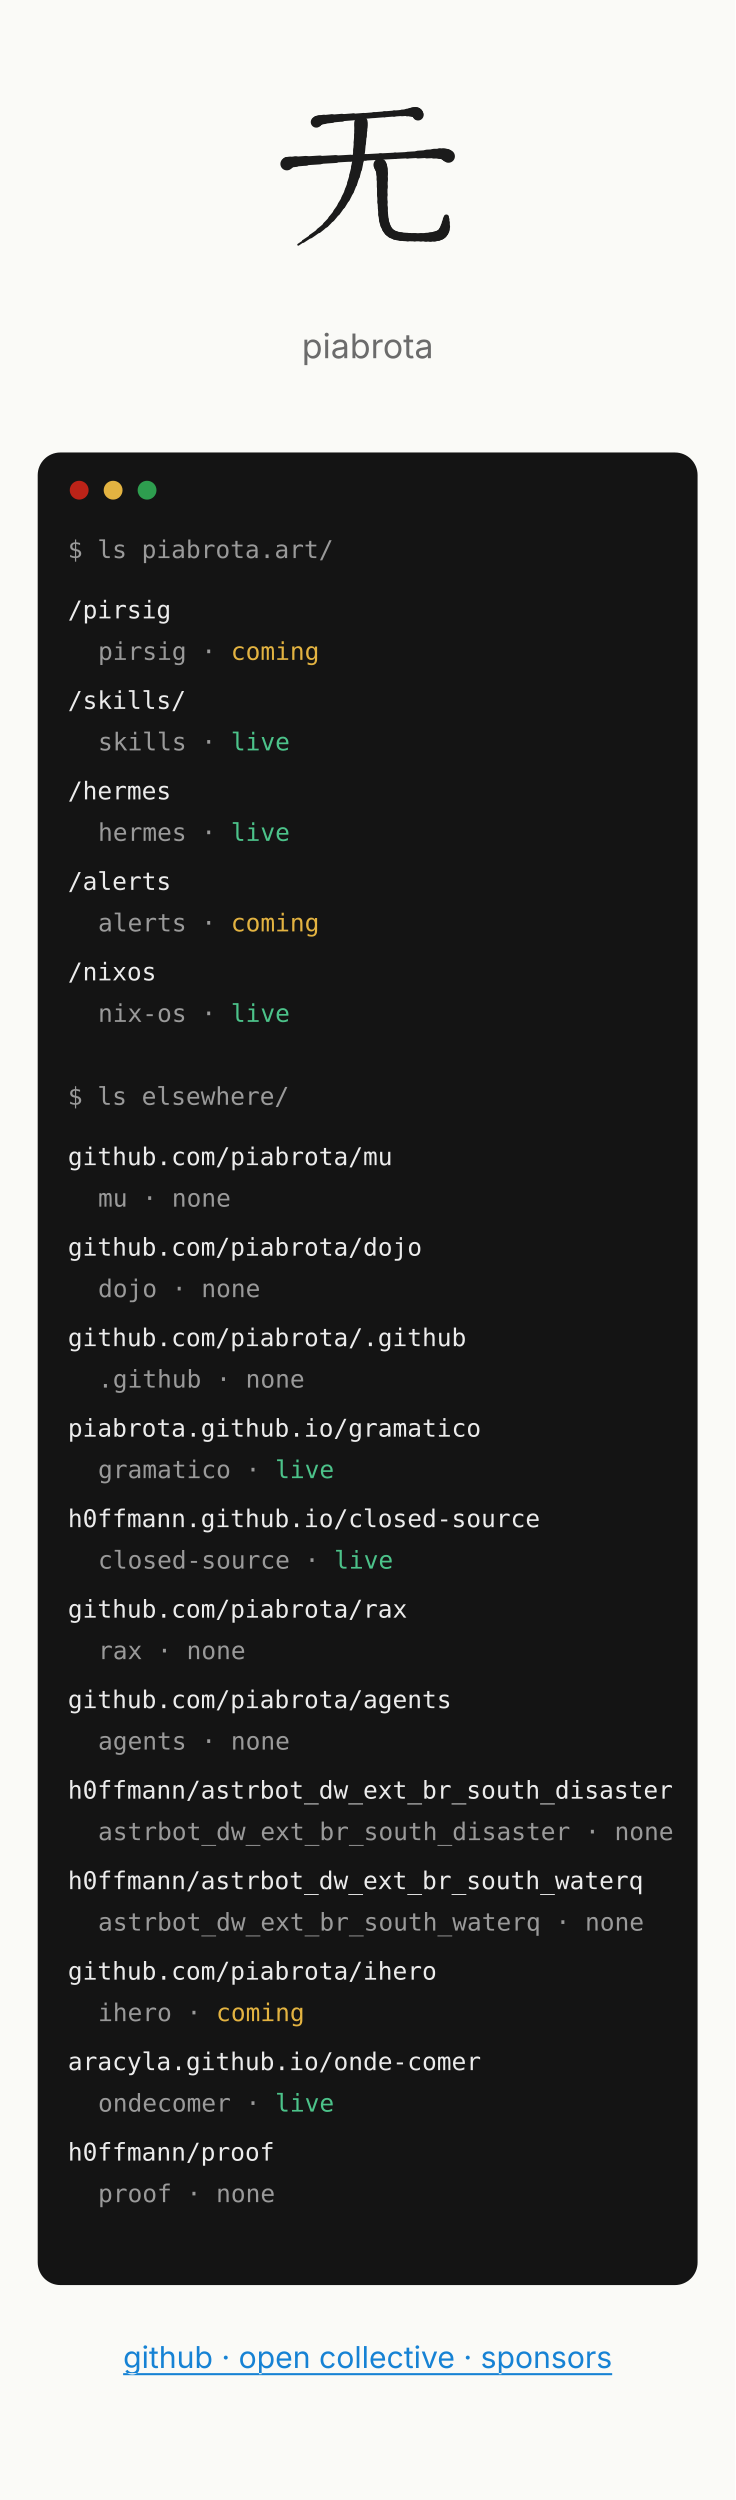
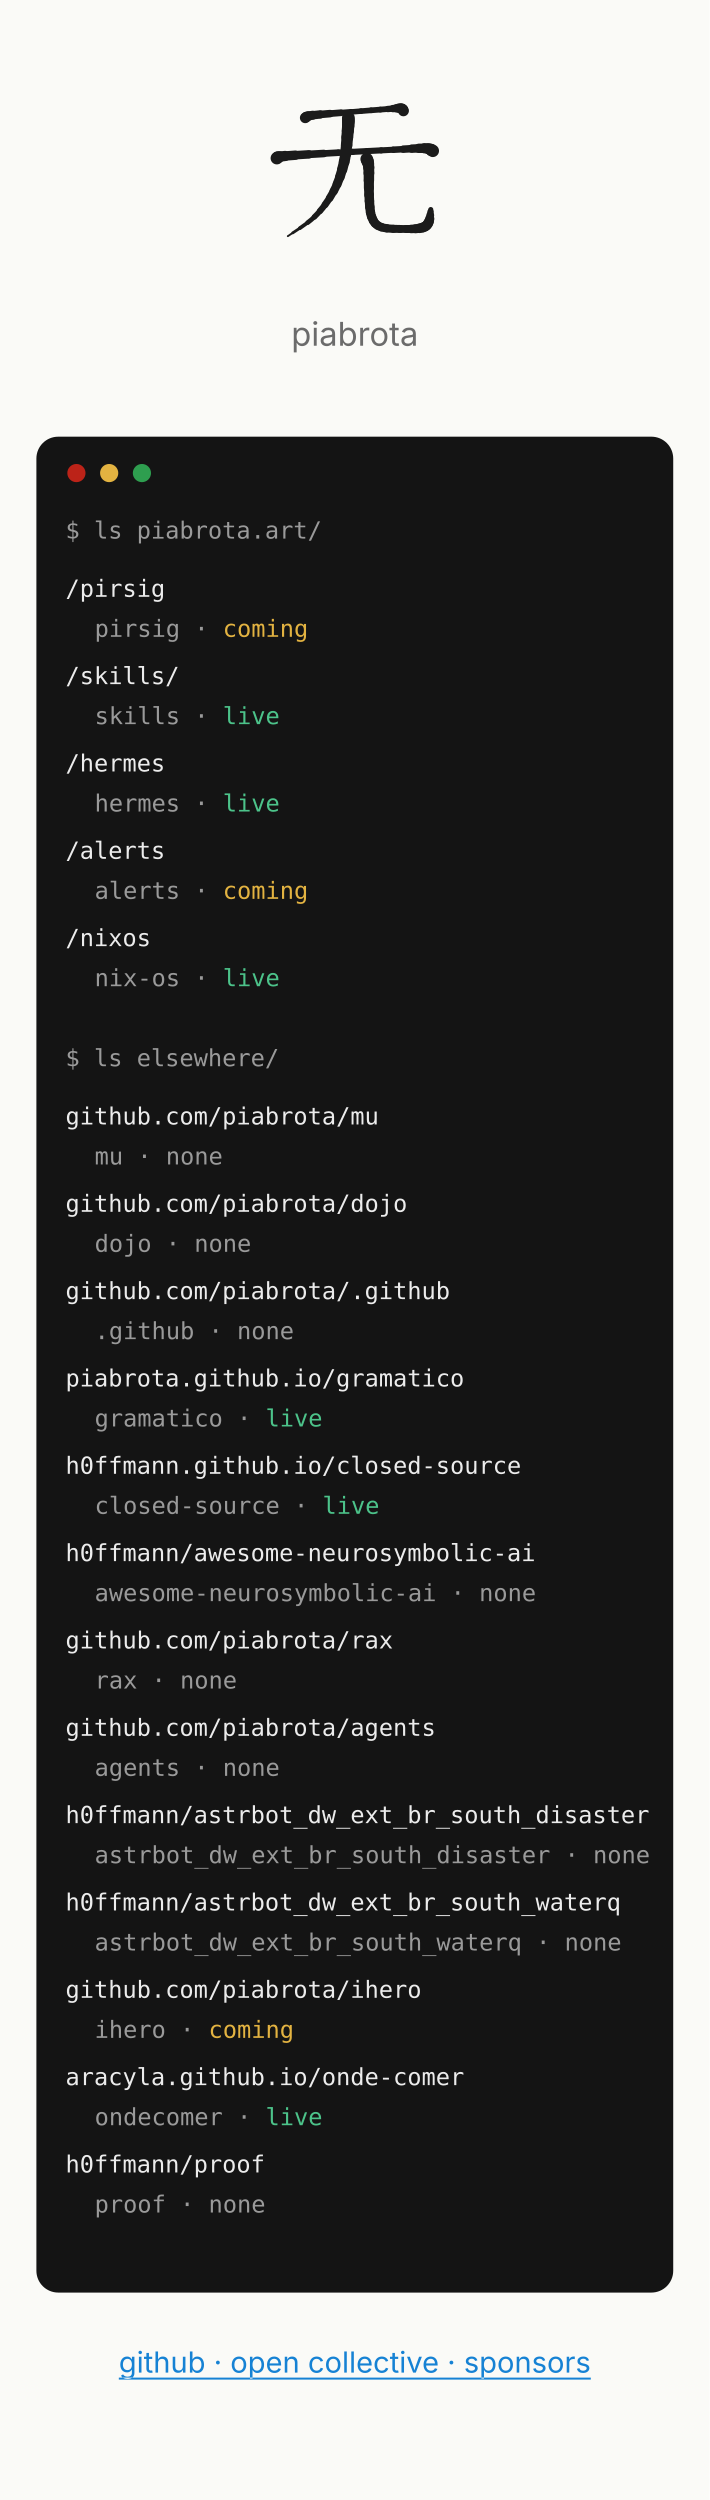
- <svg xmlns="http://www.w3.org/2000/svg" width="390" height="1326" viewBox="0 0 390 1326" font-family="Inter, system-ui, -apple-system, 'Segoe UI', sans-serif" role="img" aria-label="Mockup C, paths: the piabrota.art homepage, 390 px wide">
+ <svg xmlns="http://www.w3.org/2000/svg" width="390" height="1374" viewBox="0 0 390 1374" font-family="Inter, system-ui, -apple-system, 'Segoe UI', sans-serif" role="img" aria-label="Mockup C, paths: the piabrota.art homepage, 390 px wide">
  <defs>
    <style>.l{stroke:#1B1B1B!important}.d{fill:#1B1B1B!important}</style>
  </defs>
-   <rect fill="#FAFAF7" height="1326" width="390" x="0" y="0" />
+   <rect fill="#FAFAF7" height="1374" width="390" x="0" y="0" />
  <svg x="140" y="40" viewBox="0 0 240 240" width="110" height="110" role="img" aria-label="无 (mu, no thing) brushed in its four strokes, by @h0ffmann">
    <style>.l{fill:none;stroke:#1f2328;stroke-linecap:round;stroke-linejoin:round}.d{fill:#1f2328;stroke:none}@media (prefers-color-scheme:dark){.l{stroke:#e6edf3}.d{fill:#e6edf3}}</style>
    <g class="l">
      <path d="M60.6 54 C60.967 53.872 61.127 53.688 61.305 53.467" stroke-width="12.87" />
      <path d="M61.305 53.467 C61.482 53.246 61.677 52.987 62.113 52.707" stroke-width="12.21" />
      <path d="M62.113 52.707 C62.548 52.428 63.224 52.128 64.364 51.824" stroke-width="11.55" />
      <path d="M64.364 51.824 C65.504 51.52 67.108 51.213 69.4 50.92" stroke-width="10.89" />
      <path d="M69.4 50.92 C71.692 50.627 74.785 50.31 78.372 49.982" stroke-width="10.065" />
      <path d="M78.372 49.982 C81.958 49.653 86.038 49.311 90.3 48.967" stroke-width="9.075" />
      <path d="M90.3 48.967 C94.563 48.624 99.008 48.278 103.328 47.94" stroke-width="8.085" />
      <path d="M103.328 47.94 C107.648 47.602 111.842 47.272 115.6 46.96" stroke-width="7.095" />
      <path d="M115.6 46.96 C119.358 46.648 123.369 46.318 127.425 45.987" stroke-width="6.655" />
      <path d="M127.425 45.987 C131.481 45.656 135.583 45.324 139.525 45.007" stroke-width="6.765" />
      <path d="M139.525 45.007 C143.467 44.691 147.248 44.391 150.663 44.124" stroke-width="6.875" />
      <path d="M150.663 44.124 C154.077 43.857 157.125 43.623 159.6 43.44" stroke-width="6.985" />
      <path d="M159.6 43.44 C162.075 43.257 164.08 43.087 165.745 42.942" stroke-width="7.645" />
      <path d="M165.745 42.942 C167.409 42.796 168.732 42.675 169.844 42.587" stroke-width="8.855" />
      <path d="M169.844 42.587 C170.955 42.5 171.855 42.448 172.671 42.44" stroke-width="10.065" />
      <path d="M172.671 42.44 C173.488 42.432 174.221 42.468 175 42.56" stroke-width="11.275" />
      <path d="M175 42.56 C175.779 42.652 176.341 42.858 176.753 43.124" stroke-width="12.045" />
      <path d="M176.753 43.124 C177.166 43.39 177.429 43.715 177.613 44.045" stroke-width="12.375" />
      <path d="M177.613 44.045 C177.796 44.375 177.899 44.71 177.991 44.994" stroke-width="12.705" />
      <path d="M177.991 44.994 C178.082 45.278 178.163 45.512 178.3 45.64" stroke-width="13.035" />
      <path d="M26.5 102.4 C26.912 102.29 26.97 102.139 27.016 101.957" stroke-width="14.96" />
      <path d="M27.016 101.957 C27.061 101.774 27.096 101.561 27.462 101.327" stroke-width="14.08" />
      <path d="M27.462 101.327 C27.829 101.094 28.528 100.839 29.903 100.575" stroke-width="13.2" />
      <path d="M29.903 100.575 C31.278 100.31 33.329 100.035 36.4 99.76" stroke-width="12.32" />
      <path d="M36.4 99.76 C39.471 99.485 43.642 99.178 48.509 98.852" stroke-width="11.33" />
      <path d="M48.509 98.852 C53.376 98.527 58.939 98.183 64.794 97.835" stroke-width="10.23" />
      <path d="M64.794 97.835 C70.649 97.487 76.796 97.134 82.832 96.79" stroke-width="9.13" />
      <path d="M82.832 96.79 C88.868 96.446 94.792 96.112 100.2 95.8" stroke-width="8.03" />
      <path d="M100.2 95.8 C105.608 95.488 111.36 95.168 117.216 94.848" stroke-width="7.453" />
      <path d="M117.216 94.848 C123.071 94.528 129.029 94.21 134.85 93.902" stroke-width="7.398" />
      <path d="M134.85 93.902 C140.671 93.595 146.354 93.3 151.659 93.026" stroke-width="7.343" />
      <path d="M151.659 93.026 C156.965 92.752 161.892 92.5 166.2 92.28" stroke-width="7.288" />
      <path d="M166.2 92.28 C170.508 92.06 174.507 91.826 178.205 91.603" stroke-width="7.838" />
      <path d="M178.205 91.603 C181.904 91.379 185.301 91.166 188.406 90.988" stroke-width="8.993" />
      <path d="M188.406 90.988 C191.511 90.809 194.324 90.664 196.854 90.578" stroke-width="10.148" />
      <path d="M196.854 90.578 C199.383 90.493 201.629 90.465 203.6 90.52" stroke-width="11.303" />
      <path d="M203.6 90.52 C205.571 90.575 207.072 90.763 208.241 91.022" stroke-width="12.32" />
      <path d="M208.241 91.022 C209.409 91.281 210.246 91.611 210.888 91.95" stroke-width="13.2" />
      <path d="M210.888 91.95 C211.529 92.289 211.976 92.638 212.366 92.933" stroke-width="14.08" />
      <path d="M212.366 92.933 C212.755 93.229 213.088 93.472 213.5 93.6" stroke-width="14.96" />
      <path d="M112.3 54 C112.273 54.642 112.27 55.375 112.269 56.252" stroke-width="15.29" />
      <path d="M112.269 56.252 C112.268 57.128 112.268 58.148 112.245 59.363" stroke-width="15.07" />
      <path d="M112.245 59.363 C112.222 60.577 112.176 61.986 112.083 63.642" stroke-width="14.85" />
      <path d="M112.083 63.642 C111.991 65.298 111.851 67.2 111.64 69.4" stroke-width="14.63" />
      <path d="M111.64 69.4 C111.429 71.6 111.225 74.281 110.994 77.255" stroke-width="14.3" />
      <path d="M110.994 77.255 C110.762 80.228 110.503 83.494 110.183 86.863" stroke-width="13.86" />
      <path d="M110.183 86.863 C109.862 90.231 109.479 93.703 109 97.089" stroke-width="13.42" />
      <path d="M109 97.089 C108.521 100.475 107.946 103.775 107.24 106.8" stroke-width="12.98" />
      <path d="M107.24 106.8 C106.534 109.825 105.769 112.85 104.925 115.858" stroke-width="12.375" />
      <path d="M104.925 115.858 C104.081 118.866 103.159 121.856 102.139 124.813" stroke-width="11.605" />
      <path d="M102.139 124.813 C101.119 127.769 100.002 130.691 98.768 133.561" stroke-width="10.835" />
      <path d="M98.768 133.561 C97.535 136.431 96.185 139.25 94.7 142" stroke-width="10.065" />
      <path d="M94.7 142 C93.215 144.75 91.602 147.489 89.874 150.19" stroke-width="9.24" />
      <path d="M89.874 150.19 C88.146 152.891 86.303 155.555 84.36 158.156" stroke-width="8.36" />
      <path d="M84.36 158.156 C82.417 160.757 80.372 163.295 78.241 165.745" stroke-width="7.48" />
      <path d="M78.241 165.745 C76.11 168.194 73.892 170.554 71.6 172.8" stroke-width="6.6" />
      <path d="M71.6 172.8 C69.308 175.046 66.501 177.372 63.496 179.658" stroke-width="5.61" />
      <path d="M63.496 179.658 C60.491 181.944 57.289 184.19 54.206 186.275" stroke-width="4.51" />
      <path d="M54.206 186.275 C51.124 188.36 48.162 190.285 45.638 191.93" stroke-width="3.41" />
      <path d="M45.638 191.93 C43.115 193.574 41.029 194.938 39.7 195.9" stroke-width="2.31" />
      <path d="M134.3 103.5 C134.401 103.913 134.573 104.291 134.781 104.738" stroke-width="15.125" />
      <path d="M134.781 104.738 C134.99 105.184 135.235 105.7 135.483 106.388" stroke-width="14.575" />
      <path d="M135.483 106.388 C135.73 107.075 135.98 107.934 136.198 109.069" stroke-width="14.025" />
      <path d="M136.198 109.069 C136.415 110.203 136.601 111.613 136.72 113.4" stroke-width="13.475" />
      <path d="M136.72 113.4 C136.839 115.188 136.89 117.525 136.907 120.18" stroke-width="12.98" />
      <path d="M136.907 120.18 C136.925 122.836 136.91 125.809 136.899 128.869" stroke-width="12.54" />
      <path d="M136.899 128.869 C136.887 131.928 136.879 135.073 136.911 138.073" stroke-width="12.1" />
      <path d="M136.911 138.073 C136.942 141.072 137.013 143.925 137.16 146.4" stroke-width="11.66" />
      <path d="M137.16 146.4 C137.307 148.875 137.419 151.359 137.543 153.794" stroke-width="11.385" />
      <path d="M137.543 153.794 C137.668 156.229 137.804 158.615 137.999 160.893" stroke-width="11.275" />
      <path d="M137.999 160.893 C138.194 163.17 138.447 165.341 138.805 167.345" stroke-width="11.165" />
      <path d="M138.805 167.345 C139.163 169.349 139.626 171.187 140.24 172.8" stroke-width="11.055" />
      <path d="M140.24 172.8 C140.854 174.413 141.459 175.839 142.129 177.107" stroke-width="10.89" />
      <path d="M142.129 177.107 C142.799 178.376 143.533 179.487 144.406 180.473" stroke-width="10.67" />
      <path d="M144.406 180.473 C145.279 181.458 146.291 182.317 147.515 183.082" stroke-width="10.45" />
      <path d="M147.515 183.082 C148.74 183.846 150.177 184.515 151.9 185.12" stroke-width="10.23" />
      <path d="M151.9 185.12 C153.623 185.725 155.826 186.16 158.289 186.474" stroke-width="10.01" />
      <path d="M158.289 186.474 C160.752 186.788 163.475 186.981 166.241 187.1" stroke-width="9.79" />
      <path d="M166.241 187.1 C169.007 187.219 171.816 187.265 174.448 187.286" stroke-width="9.57" />
      <path d="M174.448 187.286 C177.081 187.306 179.538 187.302 181.6 187.32" stroke-width="9.35" />
      <path d="M181.6 187.32 C183.663 187.338 185.647 187.329 187.535 187.282" stroke-width="9.57" />
      <path d="M187.535 187.282 C189.423 187.235 191.214 187.15 192.889 187.017" stroke-width="10.23" />
      <path d="M192.889 187.017 C194.564 186.885 196.123 186.704 197.548 186.464" stroke-width="10.89" />
      <path d="M197.548 186.464 C198.973 186.225 200.263 185.927 201.4 185.56" stroke-width="11.55" />
      <path d="M201.4 185.56 C202.537 185.193 203.472 184.795 204.26 184.347" stroke-width="11.88" />
      <path d="M204.26 184.347 C205.048 183.899 205.69 183.401 206.24 182.837" stroke-width="11.88" />
      <path d="M206.24 182.837 C206.79 182.274 207.248 181.644 207.67 180.93" stroke-width="11.88" />
      <path d="M207.67 180.93 C208.092 180.216 208.477 179.418 208.88 178.52" stroke-width="11.88" />
      <path d="M208.88 178.52 C209.283 177.622 209.6 176.416 209.853 175.076" stroke-width="11.055" />
      <path d="M209.853 175.076 C210.106 173.735 210.296 172.259 210.448 170.82" stroke-width="9.405" />
      <path d="M210.448 170.82 C210.599 169.381 210.711 167.978 210.808 166.784" stroke-width="7.755" />
      <path d="M210.808 166.784 C210.906 165.59 210.988 164.605 211.08 164" stroke-width="6.105" />
    </g>
  </svg>
  <text fill="#6B6B6B" font-size="18" text-anchor="middle" x="195" y="190">piabrota</text>
-   <rect fill="#141414" height="972" rx="12" width="350" x="20" y="240" />
+   <rect fill="#141414" height="1020" rx="12" width="350" x="20" y="240" />
  <circle cx="42" cy="260" fill="#BC2318" r="5" />
  <circle cx="60" cy="260" fill="#E3B341" r="5" />
  <circle cx="78" cy="260" fill="#2E9E4F" r="5" />
  <g font-family="'JetBrains Mono', ui-monospace, monospace" font-size="13">
    <text fill="#9A9A9A" x="36" y="296">$ ls piabrota.art/</text>
    <text fill="#ECECEC" x="36" y="328">/pirsig</text>
    <text fill="#9A9A9A" x="52" y="350">pirsig · <tspan fill="#E3B341">coming</tspan>
    </text>
    <text fill="#ECECEC" x="36" y="376">/skills/</text>
    <text fill="#9A9A9A" x="52" y="398">skills · <tspan fill="#4CC38A">live</tspan>
    </text>
    <text fill="#ECECEC" x="36" y="424">/hermes</text>
    <text fill="#9A9A9A" x="52" y="446">hermes · <tspan fill="#4CC38A">live</tspan>
    </text>
    <text fill="#ECECEC" x="36" y="472">/alerts</text>
    <text fill="#9A9A9A" x="52" y="494">alerts · <tspan fill="#E3B341">coming</tspan>
    </text>
    <text fill="#ECECEC" x="36" y="520">/nixos</text>
    <text fill="#9A9A9A" x="52" y="542">nix-os · <tspan fill="#4CC38A">live</tspan>
    </text>
    <text fill="#9A9A9A" x="36" y="586">$ ls elsewhere/</text>
    <text fill="#ECECEC" x="36" y="618">github.com/piabrota/mu</text>
    <text fill="#9A9A9A" x="52" y="640">mu · <tspan fill="#9A9A9A">none</tspan>
    </text>
    <text fill="#ECECEC" x="36" y="666">github.com/piabrota/dojo</text>
    <text fill="#9A9A9A" x="52" y="688">dojo · <tspan fill="#9A9A9A">none</tspan>
    </text>
    <text fill="#ECECEC" x="36" y="714">github.com/piabrota/.github</text>
    <text fill="#9A9A9A" x="52" y="736">.github · <tspan fill="#9A9A9A">none</tspan>
    </text>
    <text fill="#ECECEC" x="36" y="762">piabrota.github.io/gramatico</text>
    <text fill="#9A9A9A" x="52" y="784">gramatico · <tspan fill="#4CC38A">live</tspan>
    </text>
    <text fill="#ECECEC" x="36" y="810">h0ffmann.github.io/closed-source</text>
    <text fill="#9A9A9A" x="52" y="832">closed-source · <tspan fill="#4CC38A">live</tspan>
    </text>
-     <text fill="#ECECEC" x="36" y="858">github.com/piabrota/rax</text>
-     <text fill="#9A9A9A" x="52" y="880">rax · <tspan fill="#9A9A9A">none</tspan>
+     <text fill="#ECECEC" x="36" y="858">h0ffmann/awesome-neurosymbolic-ai</text>
+     <text fill="#9A9A9A" x="52" y="880">awesome-neurosymbolic-ai · <tspan fill="#9A9A9A">none</tspan>
    </text>
-     <text fill="#ECECEC" x="36" y="906">github.com/piabrota/agents</text>
-     <text fill="#9A9A9A" x="52" y="928">agents · <tspan fill="#9A9A9A">none</tspan>
+     <text fill="#ECECEC" x="36" y="906">github.com/piabrota/rax</text>
+     <text fill="#9A9A9A" x="52" y="928">rax · <tspan fill="#9A9A9A">none</tspan>
    </text>
-     <text fill="#ECECEC" x="36" y="954">h0ffmann/astrbot_dw_ext_br_south_disaster</text>
-     <text fill="#9A9A9A" x="52" y="976">astrbot_dw_ext_br_south_disaster · <tspan fill="#9A9A9A">none</tspan>
+     <text fill="#ECECEC" x="36" y="954">github.com/piabrota/agents</text>
+     <text fill="#9A9A9A" x="52" y="976">agents · <tspan fill="#9A9A9A">none</tspan>
    </text>
-     <text fill="#ECECEC" x="36" y="1002">h0ffmann/astrbot_dw_ext_br_south_waterq</text>
-     <text fill="#9A9A9A" x="52" y="1024">astrbot_dw_ext_br_south_waterq · <tspan fill="#9A9A9A">none</tspan>
+     <text fill="#ECECEC" x="36" y="1002">h0ffmann/astrbot_dw_ext_br_south_disaster</text>
+     <text fill="#9A9A9A" x="52" y="1024">astrbot_dw_ext_br_south_disaster · <tspan fill="#9A9A9A">none</tspan>
    </text>
-     <text fill="#ECECEC" x="36" y="1050">github.com/piabrota/ihero</text>
-     <text fill="#9A9A9A" x="52" y="1072">ihero · <tspan fill="#E3B341">coming</tspan>
+     <text fill="#ECECEC" x="36" y="1050">h0ffmann/astrbot_dw_ext_br_south_waterq</text>
+     <text fill="#9A9A9A" x="52" y="1072">astrbot_dw_ext_br_south_waterq · <tspan fill="#9A9A9A">none</tspan>
    </text>
-     <text fill="#ECECEC" x="36" y="1098">aracyla.github.io/onde-comer</text>
-     <text fill="#9A9A9A" x="52" y="1120">ondecomer · <tspan fill="#4CC38A">live</tspan>
+     <text fill="#ECECEC" x="36" y="1098">github.com/piabrota/ihero</text>
+     <text fill="#9A9A9A" x="52" y="1120">ihero · <tspan fill="#E3B341">coming</tspan>
    </text>
-     <text fill="#ECECEC" x="36" y="1146">h0ffmann/proof</text>
-     <text fill="#9A9A9A" x="52" y="1168">proof · <tspan fill="#9A9A9A">none</tspan>
+     <text fill="#ECECEC" x="36" y="1146">aracyla.github.io/onde-comer</text>
+     <text fill="#9A9A9A" x="52" y="1168">ondecomer · <tspan fill="#4CC38A">live</tspan>
+     </text>
+     <text fill="#ECECEC" x="36" y="1194">h0ffmann/proof</text>
+     <text fill="#9A9A9A" x="52" y="1216">proof · <tspan fill="#9A9A9A">none</tspan>
    </text>
  </g>
-   <text fill="#1682D4" font-size="16" text-anchor="middle" text-decoration="underline" x="195" y="1256">github · open collective · sponsors</text>
+   <text fill="#1682D4" font-size="16" text-anchor="middle" text-decoration="underline" x="195" y="1304">github · open collective · sponsors</text>
</svg>
